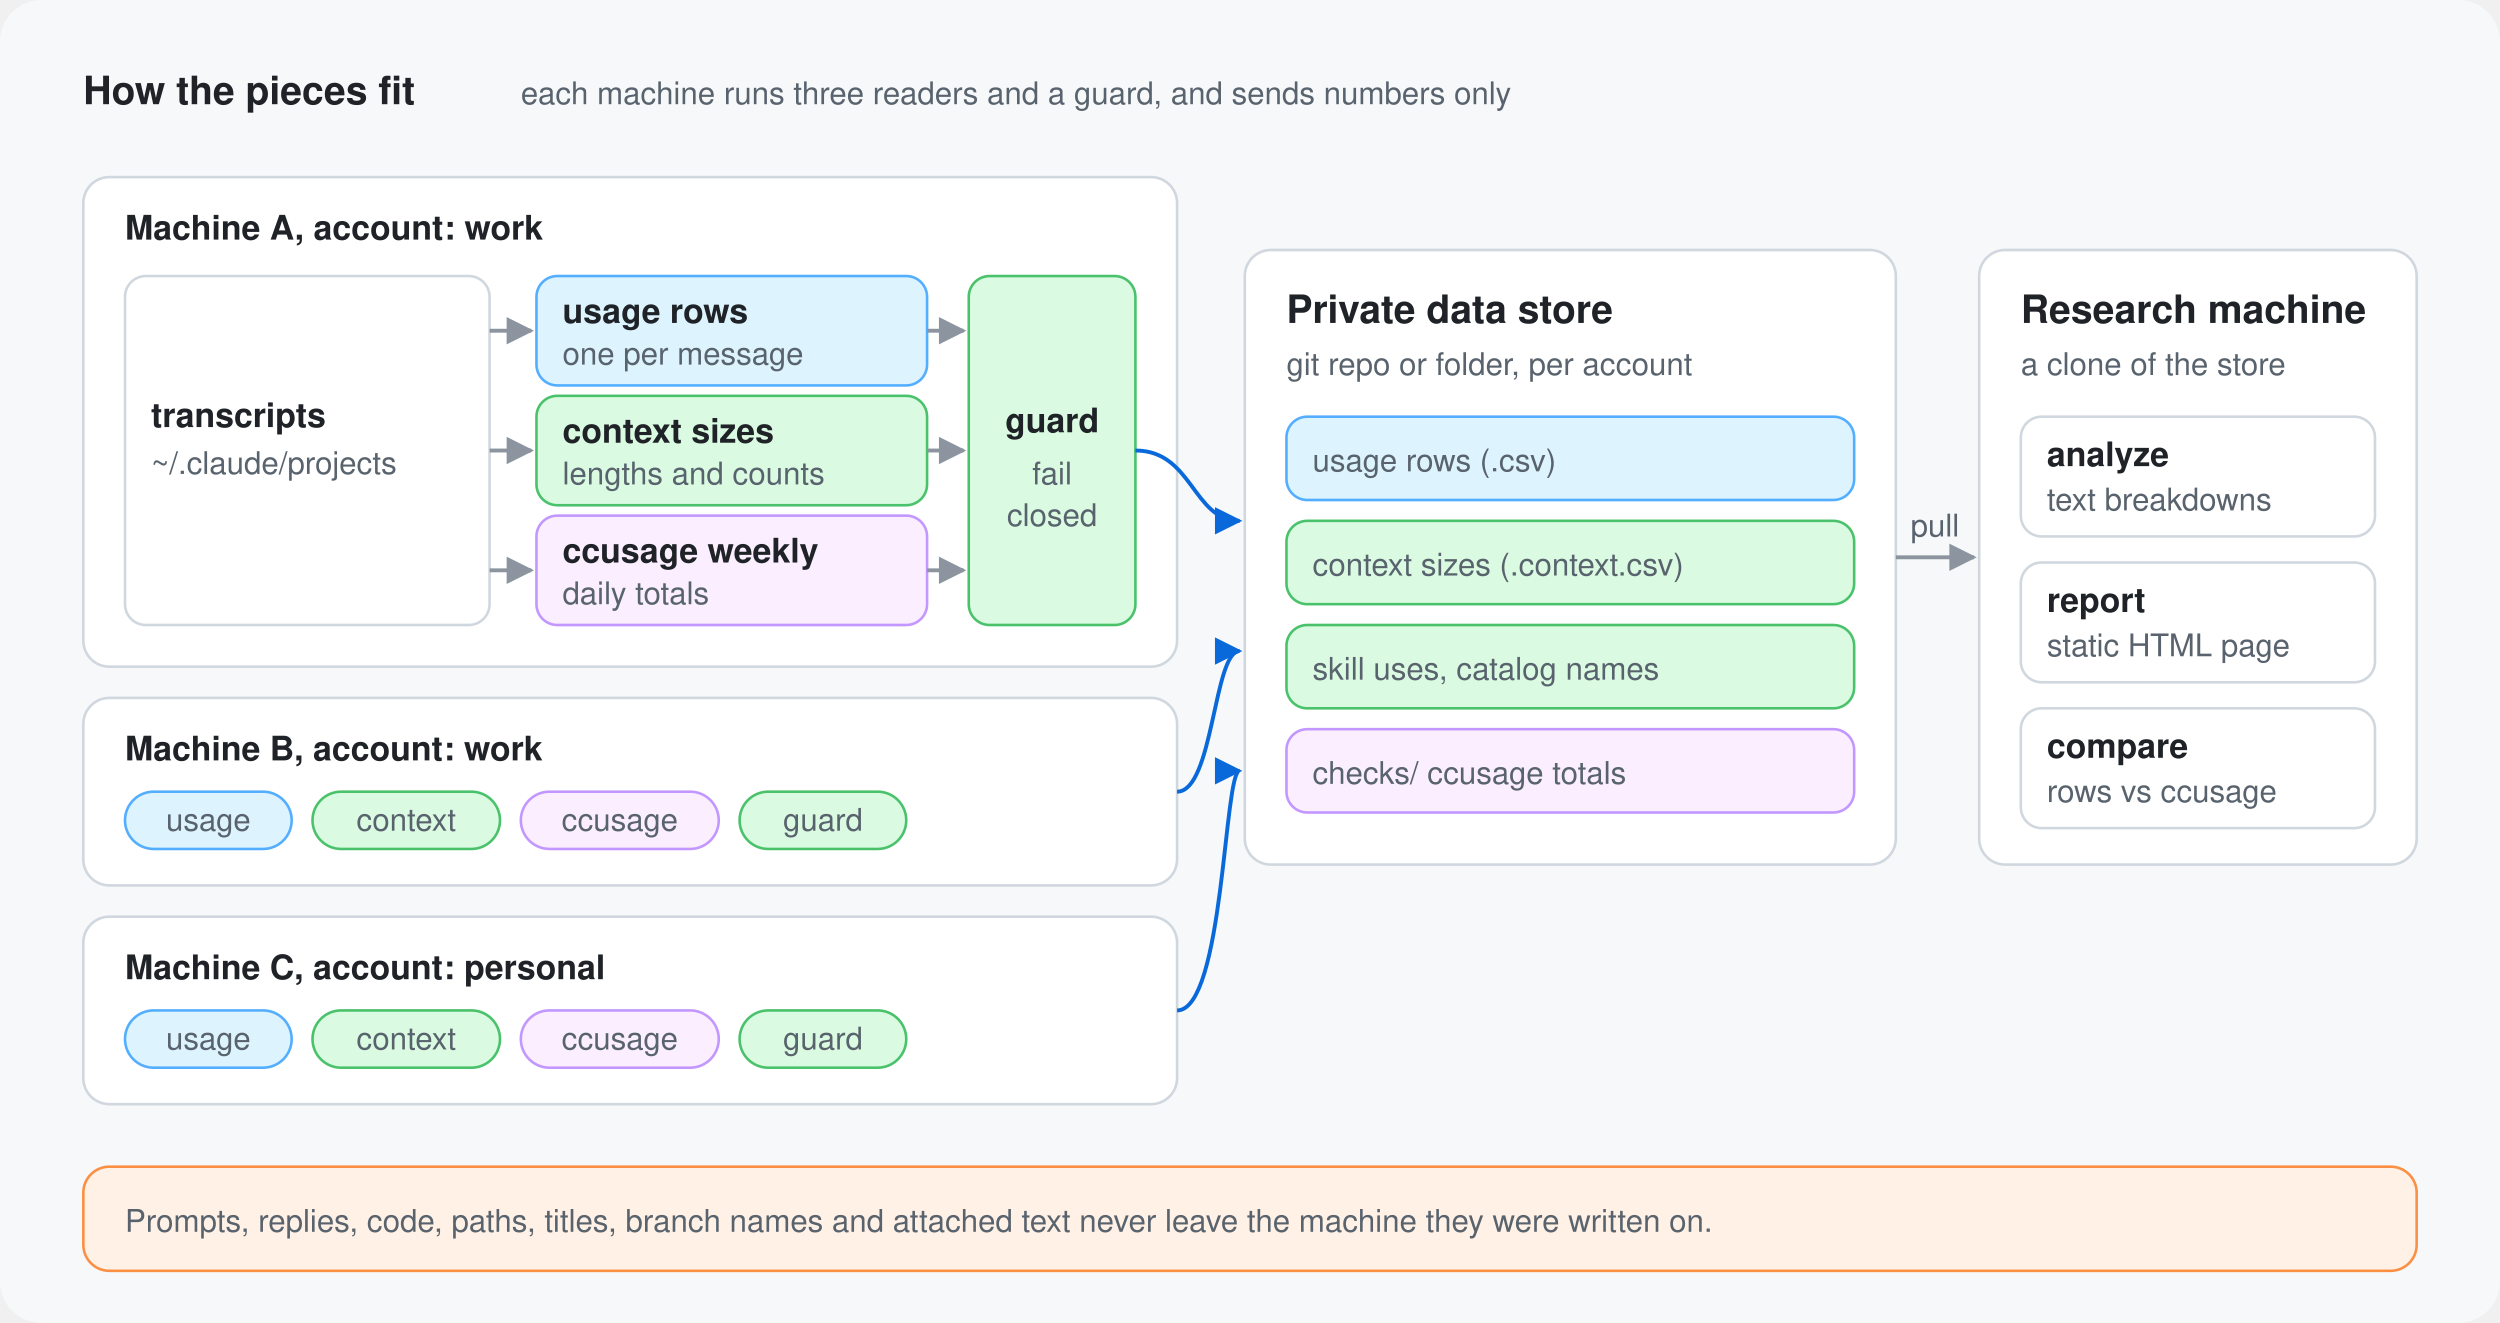
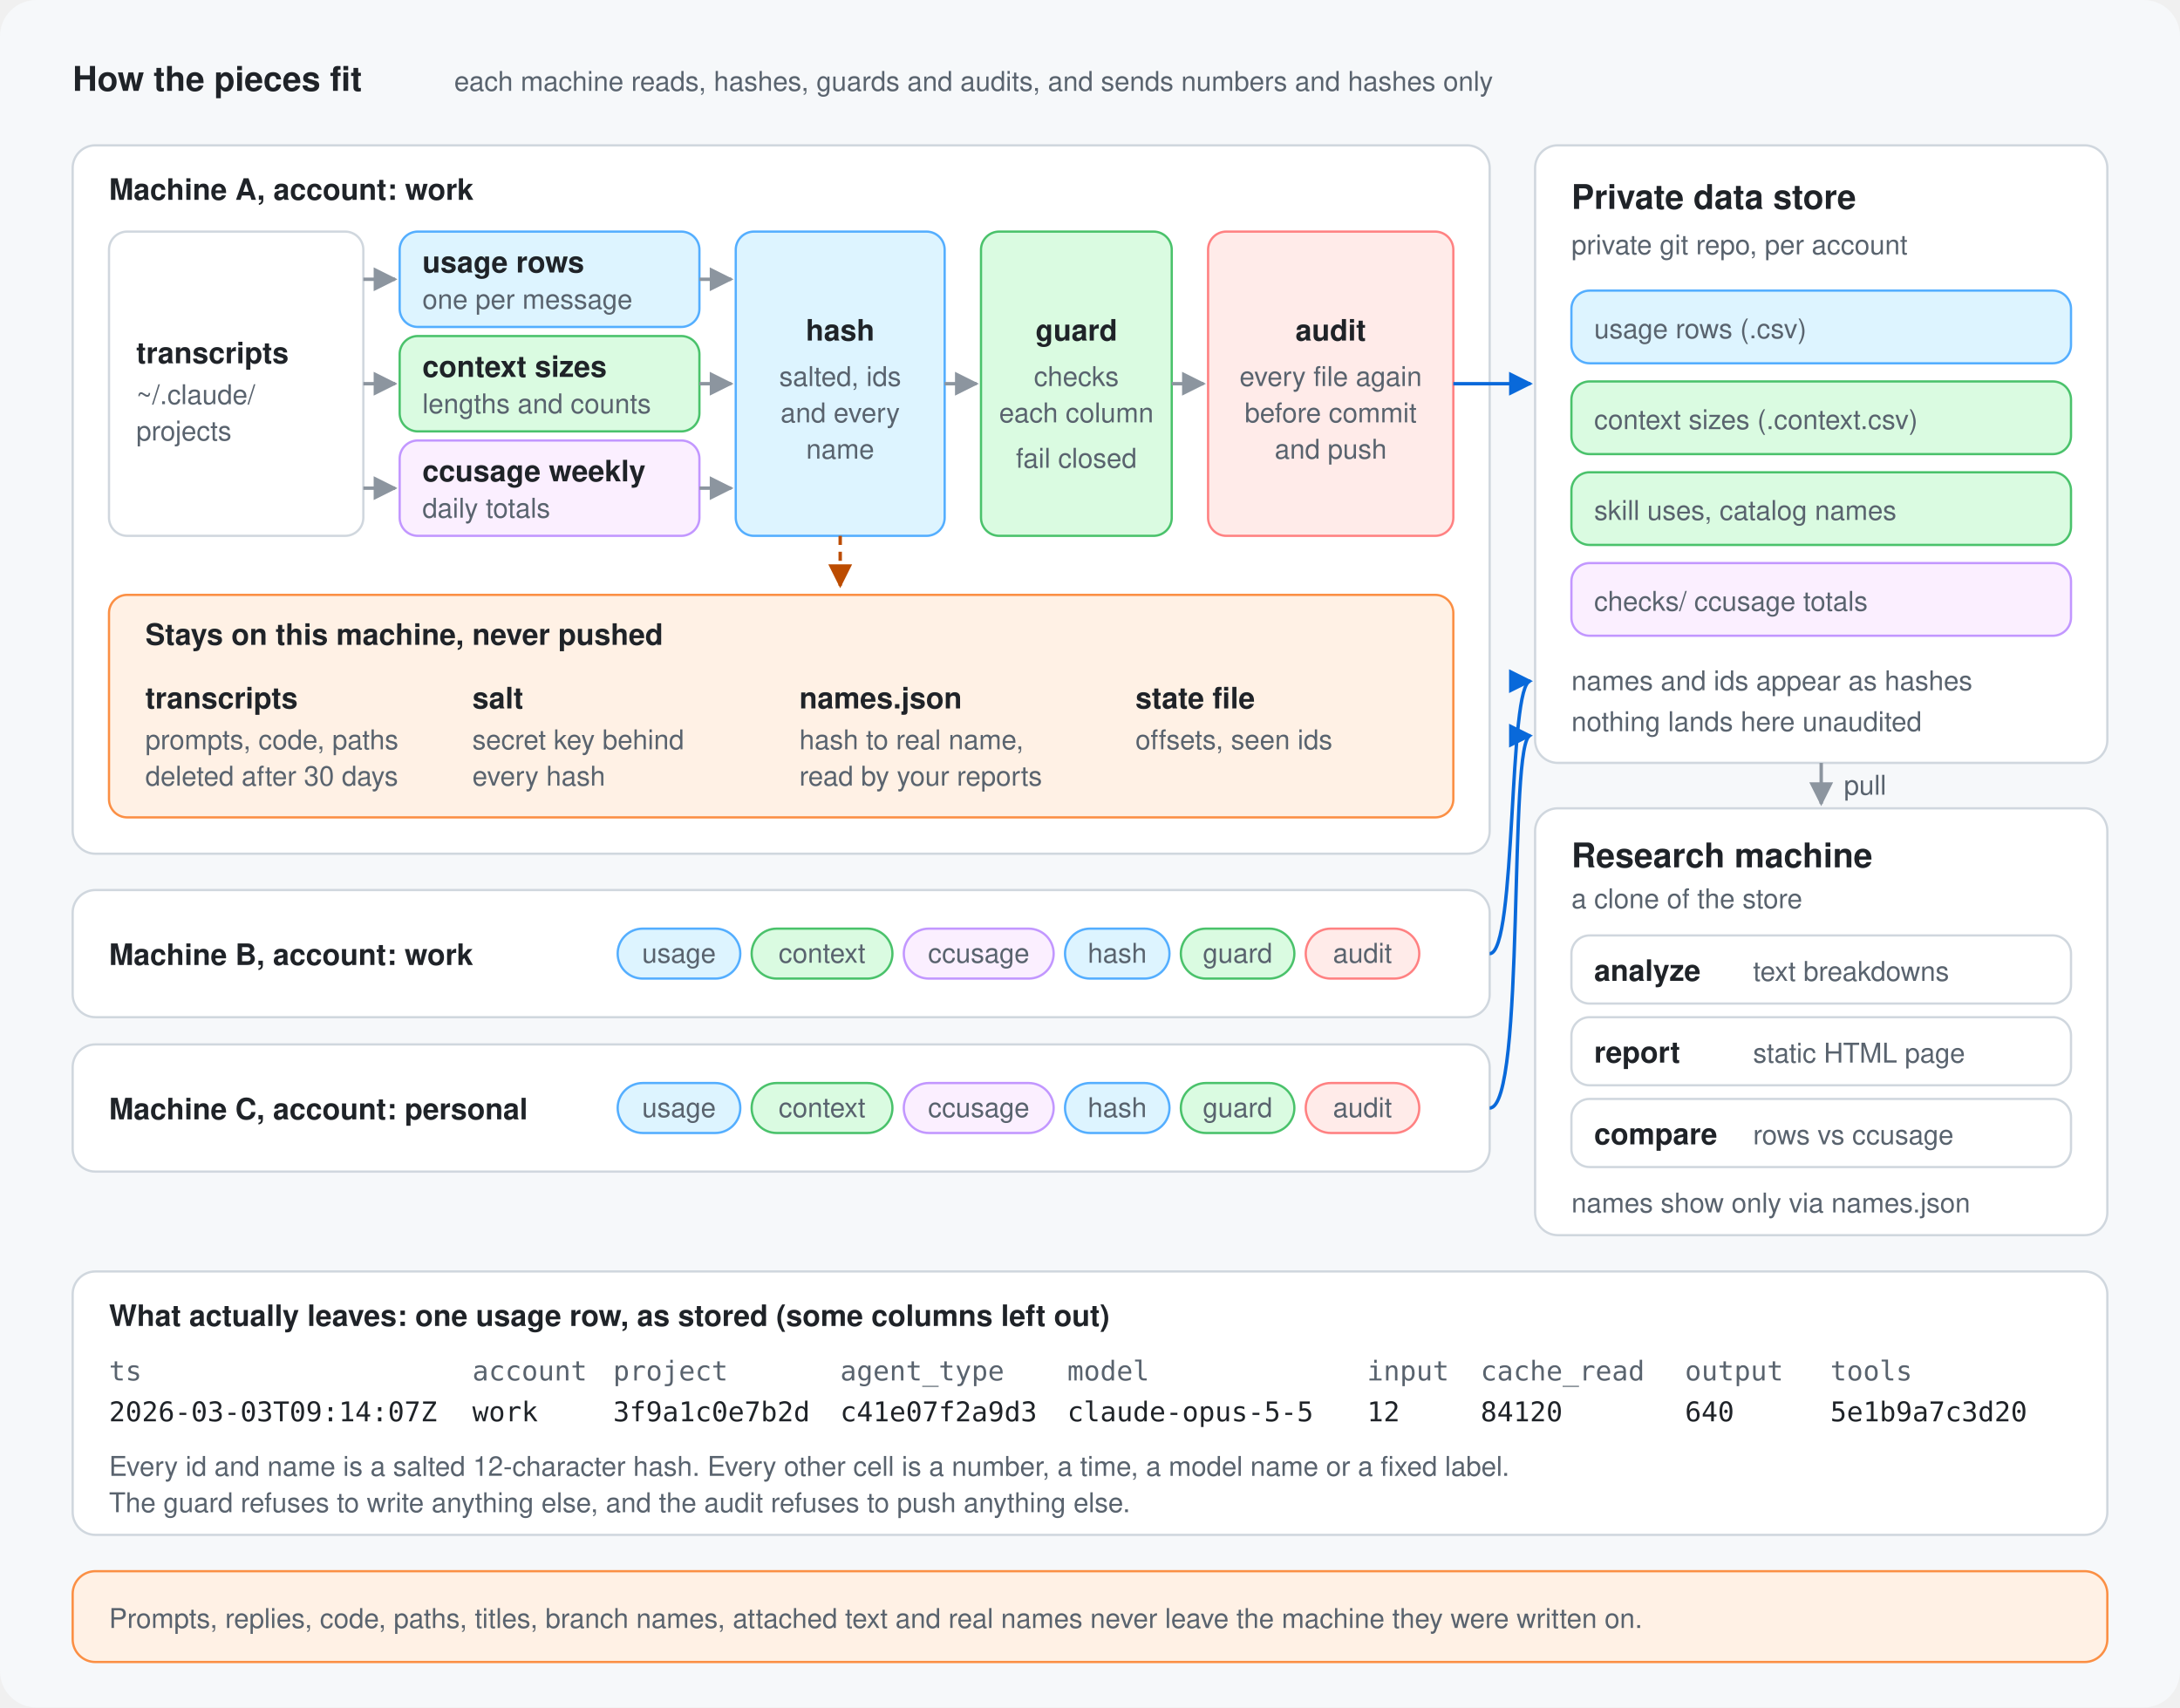
- <svg xmlns="http://www.w3.org/2000/svg" width="960" height="508" viewBox="0 0 960 508" role="img" aria-labelledby="title desc">
+ <svg xmlns="http://www.w3.org/2000/svg" width="960" height="752" viewBox="0 0 960 752" role="img" aria-labelledby="title desc">
  <style>
    .bg { fill: #f6f8fa; }
    .card { fill: #ffffff; stroke: #d0d7de; stroke-width: 1; }
    .blue { fill: #ddf4ff; stroke: #54aeff; stroke-width: 1; }
    .green { fill: #dafbe1; stroke: #4ac26b; stroke-width: 1; }
    .orange { fill: #fff1e5; stroke: #fb8f44; stroke-width: 1; }
    .purple { fill: #fbefff; stroke: #c297ff; stroke-width: 1; }
    .red { fill: #ffebe9; stroke: #ff8182; stroke-width: 1; }
    .ink { fill: #59636e; }
    text { fill: #1f2328; font-family: -apple-system, BlinkMacSystemFont, "Segoe UI", Helvetica, Arial, sans-serif; font-size: 13px; }
    .h { font-size: 15px; font-weight: 600; }
    .b { font-weight: 600; }
    .s { font-size: 12px; fill: #59636e; }
    .mono { font-family: ui-monospace, SFMono-Regular, Menlo, Consolas, monospace; }
+     .mono-s { font-family: ui-monospace, SFMono-Regular, Menlo, Consolas, monospace; font-size: 12px; fill: #59636e; }
+     .mono-v { font-family: ui-monospace, SFMono-Regular, Menlo, Consolas, monospace; font-size: 12px; }
+     .line-orange { stroke: #bc4c00; stroke-width: 1.5; fill: none; stroke-dasharray: 4 3; }
+     .a-orange { fill: #bc4c00; }
    .num { fill: #ffffff; font-size: 12px; font-weight: 600; }
    .line { stroke: #8c959f; stroke-width: 1.5; fill: none; }
    .line-blue { stroke: #0969da; stroke-width: 1.5; fill: none; }
    .line-purple { stroke: #8250df; stroke-width: 1.5; fill: none; stroke-dasharray: 5 4; }
    .line-red { stroke: #cf222e; stroke-width: 1.5; fill: none; stroke-dasharray: 5 4; }
    .a-grey { fill: #8c959f; }
    .a-blue { fill: #0969da; }
    .a-purple { fill: #8250df; }
    .a-red { fill: #cf222e; }
    .dot-blue { fill: #0969da; }
    .dot-green { fill: #1a7f37; }
    .dot-orange { fill: #bc4c00; }
    @media (prefers-color-scheme: dark) {
      .bg { fill: #0d1117; }
      .card { fill: #161b22; stroke: #30363d; }
      .blue { fill: #0f2140; stroke: #1f6feb; }
      .green { fill: #0f2a1a; stroke: #2ea043; }
      .orange { fill: #2b1a0c; stroke: #db6d28; }
      .purple { fill: #231a36; stroke: #8957e5; }
      .red { fill: #2d1214; stroke: #da3633; }
      .ink { fill: #9198a1; }
      text { fill: #e6edf3; }
      .s { fill: #9198a1; }
+       .mono-s { fill: #9198a1; }
+       .line-orange { stroke: #f0883e; }
+       .a-orange { fill: #f0883e; }
      .num { fill: #0d1117; }
      .line { stroke: #6e7681; }
      .line-blue { stroke: #4493f8; }
      .line-purple { stroke: #ab7df8; }
      .line-red { stroke: #f85149; }
      .a-grey { fill: #6e7681; }
      .a-blue { fill: #4493f8; }
      .a-purple { fill: #ab7df8; }
      .a-red { fill: #f85149; }
      .dot-blue { fill: #4493f8; }
      .dot-green { fill: #3fb950; }
      .dot-orange { fill: #f0883e; }
    }
  </style>
  <defs>
    <marker id="m-grey" viewBox="0 0 10 10" refX="9" refY="5" markerWidth="7" markerHeight="7" orient="auto-start-reverse">
      <path class="a-grey" d="M0,0 L10,5 L0,10 z" />
    </marker>
    <marker id="m-blue" viewBox="0 0 10 10" refX="9" refY="5" markerWidth="7" markerHeight="7" orient="auto-start-reverse">
      <path class="a-blue" d="M0,0 L10,5 L0,10 z" />
    </marker>
    <marker id="m-purple" viewBox="0 0 10 10" refX="9" refY="5" markerWidth="7" markerHeight="7" orient="auto-start-reverse">
      <path class="a-purple" d="M0,0 L10,5 L0,10 z" />
    </marker>
    <marker id="m-red" viewBox="0 0 10 10" refX="9" refY="5" markerWidth="7" markerHeight="7" orient="auto-start-reverse">
      <path class="a-red" d="M0,0 L10,5 L0,10 z" />
    </marker>
+     <marker id="m-orange" viewBox="0 0 10 10" refX="9" refY="5" markerWidth="7" markerHeight="7" orient="auto-start-reverse">
+       <path class="a-orange" d="M0,0 L10,5 L0,10 z" />
+     </marker>
  </defs>
-   <rect class="bg" x="0" y="0" width="960" height="508" rx="16" />
+   <rect class="bg" x="0" y="0" width="960" height="752" rx="16" />
  <text x="32" y="40" class="h">How the pieces fit</text>
-   <text x="200" y="40" class="s">each machine runs three readers and a guard, and sends numbers only</text>
-   <rect class="card" x="32" y="68" width="420" height="188" rx="10" />
-   <text x="48" y="92" class="b">Machine A, account: work</text>
-   <rect class="card" x="48" y="106" width="140" height="134" rx="8" />
-   <text x="58" y="164" class="b">transcripts</text>
-   <text x="58" y="182" class="s">~/.claude/projects</text>
-   <path class="line" d="M188,127 L204,127" marker-end="url(#m-grey)" />
-   <rect class="blue" x="206" y="106" width="150" height="42" rx="8" />
-   <text x="216" y="124" class="b">usage rows</text>
-   <text x="216" y="140" class="s">one per message</text>
-   <path class="line" d="M356,127 L370,127" marker-end="url(#m-grey)" />
-   <path class="line" d="M188,173 L204,173" marker-end="url(#m-grey)" />
-   <rect class="green" x="206" y="152" width="150" height="42" rx="8" />
-   <text x="216" y="170" class="b">context sizes</text>
-   <text x="216" y="186" class="s">lengths and counts</text>
-   <path class="line" d="M356,173 L370,173" marker-end="url(#m-grey)" />
-   <path class="line" d="M188,219 L204,219" marker-end="url(#m-grey)" />
-   <rect class="purple" x="206" y="198" width="150" height="42" rx="8" />
-   <text x="216" y="216" class="b">ccusage weekly</text>
-   <text x="216" y="232" class="s">daily totals</text>
-   <path class="line" d="M356,219 L370,219" marker-end="url(#m-grey)" />
-   <rect class="green" x="372" y="106" width="64" height="134" rx="8" />
-   <text x="404" y="166" class="b" text-anchor="middle">guard</text>
-   <text x="404" y="186" class="s" text-anchor="middle">fail</text>
-   <text x="404" y="202" class="s" text-anchor="middle">closed</text>
-   <rect class="card" x="32" y="268" width="420" height="72" rx="10" />
-   <text x="48" y="292" class="b">Machine B, account: work</text>
-   <rect class="blue" x="48" y="304" width="64" height="22" rx="11" />
-   <text x="80" y="319" class="s" text-anchor="middle">usage</text>
-   <rect class="green" x="120" y="304" width="72" height="22" rx="11" />
-   <text x="156" y="319" class="s" text-anchor="middle">context</text>
-   <rect class="purple" x="200" y="304" width="76" height="22" rx="11" />
-   <text x="238" y="319" class="s" text-anchor="middle">ccusage</text>
-   <rect class="green" x="284" y="304" width="64" height="22" rx="11" />
-   <text x="316" y="319" class="s" text-anchor="middle">guard</text>
-   <rect class="card" x="32" y="352" width="420" height="72" rx="10" />
-   <text x="48" y="376" class="b">Machine C, account: personal</text>
-   <rect class="blue" x="48" y="388" width="64" height="22" rx="11" />
-   <text x="80" y="403" class="s" text-anchor="middle">usage</text>
-   <rect class="green" x="120" y="388" width="72" height="22" rx="11" />
-   <text x="156" y="403" class="s" text-anchor="middle">context</text>
-   <rect class="purple" x="200" y="388" width="76" height="22" rx="11" />
-   <text x="238" y="403" class="s" text-anchor="middle">ccusage</text>
-   <rect class="green" x="284" y="388" width="64" height="22" rx="11" />
-   <text x="316" y="403" class="s" text-anchor="middle">guard</text>
-   <path class="line-blue" d="M436,173 C458,173 458,200 476,200" marker-end="url(#m-blue)" />
-   <path class="line-blue" d="M452,304 C466,304 466,250 476,250" marker-end="url(#m-blue)" />
-   <path class="line-blue" d="M452,388 C470,388 470,296 476,296" marker-end="url(#m-blue)" />
-   <rect class="card" x="478" y="96" width="250" height="236" rx="10" />
-   <text x="494" y="124" class="h">Private data store</text>
-   <text x="494" y="144" class="s">git repo or folder, per account</text>
-   <rect class="blue" x="494" y="160" width="218" height="32" rx="8" />
-   <text x="504" y="181" class="s">usage rows (.csv)</text>
-   <rect class="green" x="494" y="200" width="218" height="32" rx="8" />
-   <text x="504" y="221" class="s">context sizes (.context.csv)</text>
-   <rect class="green" x="494" y="240" width="218" height="32" rx="8" />
-   <text x="504" y="261" class="s">skill uses, catalog names</text>
-   <rect class="purple" x="494" y="280" width="218" height="32" rx="8" />
-   <text x="504" y="301" class="s">checks/  ccusage totals</text>
-   <path class="line" d="M728,214 L758,214" marker-end="url(#m-grey)" />
-   <text x="743" y="206" class="s" text-anchor="middle">pull</text>
-   <rect class="card" x="760" y="96" width="168" height="236" rx="10" />
-   <text x="776" y="124" class="h">Research machine</text>
-   <text x="776" y="144" class="s">a clone of the store</text>
-   <rect class="card" x="776" y="160" width="136" height="46" rx="8" />
-   <text x="786" y="179" class="b">analyze</text>
-   <text x="786" y="196" class="s">text breakdowns</text>
-   <rect class="card" x="776" y="216" width="136" height="46" rx="8" />
-   <text x="786" y="235" class="b">report</text>
-   <text x="786" y="252" class="s">static HTML page</text>
-   <rect class="card" x="776" y="272" width="136" height="46" rx="8" />
-   <text x="786" y="291" class="b">compare</text>
-   <text x="786" y="308" class="s">rows vs ccusage</text>
-   <rect class="orange" x="32" y="448" width="896" height="40" rx="10" />
-   <text x="48" y="473" class="s">Prompts, replies, code, paths, titles, branch names and attached text never leave the machine they were written on.</text>
+   <text x="200" y="40" class="s">each machine reads, hashes, guards and audits, and sends numbers and hashes only</text>
+   <rect class="card" x="32" y="64" width="624" height="312" rx="10" />
+   <text x="48" y="88" class="b">Machine A, account: work</text>
+   <rect class="card" x="48" y="102" width="112" height="134" rx="8" />
+   <text x="60" y="160" class="b">transcripts</text>
+   <text x="60" y="178" class="s">~/.claude/</text>
+   <text x="60" y="194" class="s">projects</text>
+   <path class="line" d="M160,123 L174,123" marker-end="url(#m-grey)" />
+   <rect class="blue" x="176" y="102" width="132" height="42" rx="8" />
+   <text x="186" y="120" class="b">usage rows</text>
+   <text x="186" y="136" class="s">one per message</text>
+   <path class="line" d="M308,123 L322,123" marker-end="url(#m-grey)" />
+   <path class="line" d="M160,169 L174,169" marker-end="url(#m-grey)" />
+   <rect class="green" x="176" y="148" width="132" height="42" rx="8" />
+   <text x="186" y="166" class="b">context sizes</text>
+   <text x="186" y="182" class="s">lengths and counts</text>
+   <path class="line" d="M308,169 L322,169" marker-end="url(#m-grey)" />
+   <path class="line" d="M160,215 L174,215" marker-end="url(#m-grey)" />
+   <rect class="purple" x="176" y="194" width="132" height="42" rx="8" />
+   <text x="186" y="212" class="b">ccusage weekly</text>
+   <text x="186" y="228" class="s">daily totals</text>
+   <path class="line" d="M308,215 L322,215" marker-end="url(#m-grey)" />
+   <rect class="blue" x="324" y="102" width="92" height="134" rx="8" />
+   <text x="370" y="150" class="b" text-anchor="middle">hash</text>
+   <text x="370" y="170" class="s" text-anchor="middle">salted, ids</text>
+   <text x="370" y="186" class="s" text-anchor="middle">and every</text>
+   <text x="370" y="202" class="s" text-anchor="middle">name</text>
+   <path class="line" d="M416,169 L430,169" marker-end="url(#m-grey)" />
+   <rect class="green" x="432" y="102" width="84" height="134" rx="8" />
+   <text x="474" y="150" class="b" text-anchor="middle">guard</text>
+   <text x="474" y="170" class="s" text-anchor="middle">checks</text>
+   <text x="474" y="186" class="s" text-anchor="middle">each column</text>
+   <text x="474" y="206" class="s" text-anchor="middle">fail closed</text>
+   <path class="line" d="M516,169 L530,169" marker-end="url(#m-grey)" />
+   <rect class="red" x="532" y="102" width="108" height="134" rx="8" />
+   <text x="586" y="150" class="b" text-anchor="middle">audit</text>
+   <text x="586" y="170" class="s" text-anchor="middle">every file again</text>
+   <text x="586" y="186" class="s" text-anchor="middle">before commit</text>
+   <text x="586" y="202" class="s" text-anchor="middle">and push</text>
+   <path class="line-orange" d="M370,236 L370,258" marker-end="url(#m-orange)" />
+   <rect class="orange" x="48" y="262" width="592" height="98" rx="8" />
+   <text x="64" y="284" class="b">Stays on this machine, never pushed</text>
+   <text x="64" y="312" class="b">transcripts</text>
+   <text x="64" y="330" class="s">prompts, code, paths</text>
+   <text x="64" y="346" class="s">deleted after 30 days</text>
+   <text x="208" y="312" class="b">salt</text>
+   <text x="208" y="330" class="s">secret key behind</text>
+   <text x="208" y="346" class="s">every hash</text>
+   <text x="352" y="312" class="b">names.json</text>
+   <text x="352" y="330" class="s">hash to real name,</text>
+   <text x="352" y="346" class="s">read by your reports</text>
+   <text x="500" y="312" class="b">state file</text>
+   <text x="500" y="330" class="s">offsets, seen ids</text>
+   <rect class="card" x="32" y="392" width="624" height="56" rx="10" />
+   <text x="48" y="425" class="b">Machine B, account: work</text>
+   <rect class="blue" x="272" y="409" width="54" height="22" rx="11" />
+   <text x="299" y="424" class="s" text-anchor="middle">usage</text>
+   <rect class="green" x="331" y="409" width="62" height="22" rx="11" />
+   <text x="362" y="424" class="s" text-anchor="middle">context</text>
+   <rect class="purple" x="398" y="409" width="66" height="22" rx="11" />
+   <text x="431" y="424" class="s" text-anchor="middle">ccusage</text>
+   <rect class="blue" x="469" y="409" width="46" height="22" rx="11" />
+   <text x="492" y="424" class="s" text-anchor="middle">hash</text>
+   <rect class="green" x="520" y="409" width="50" height="22" rx="11" />
+   <text x="545" y="424" class="s" text-anchor="middle">guard</text>
+   <rect class="red" x="575" y="409" width="50" height="22" rx="11" />
+   <text x="600" y="424" class="s" text-anchor="middle">audit</text>
+   <rect class="card" x="32" y="460" width="624" height="56" rx="10" />
+   <text x="48" y="493" class="b">Machine C, account: personal</text>
+   <rect class="blue" x="272" y="477" width="54" height="22" rx="11" />
+   <text x="299" y="492" class="s" text-anchor="middle">usage</text>
+   <rect class="green" x="331" y="477" width="62" height="22" rx="11" />
+   <text x="362" y="492" class="s" text-anchor="middle">context</text>
+   <rect class="purple" x="398" y="477" width="66" height="22" rx="11" />
+   <text x="431" y="492" class="s" text-anchor="middle">ccusage</text>
+   <rect class="blue" x="469" y="477" width="46" height="22" rx="11" />
+   <text x="492" y="492" class="s" text-anchor="middle">hash</text>
+   <rect class="green" x="520" y="477" width="50" height="22" rx="11" />
+   <text x="545" y="492" class="s" text-anchor="middle">guard</text>
+   <rect class="red" x="575" y="477" width="50" height="22" rx="11" />
+   <text x="600" y="492" class="s" text-anchor="middle">audit</text>
+   <path class="line-blue" d="M640,169 L674,169" marker-end="url(#m-blue)" />
+   <path class="line-blue" d="M656,420 C668,420 664,300 674,300" marker-end="url(#m-blue)" />
+   <path class="line-blue" d="M656,488 C672,488 664,324 674,324" marker-end="url(#m-blue)" />
+   <rect class="card" x="676" y="64" width="252" height="272" rx="10" />
+   <text x="692" y="92" class="h">Private data store</text>
+   <text x="692" y="112" class="s">private git repo, per account</text>
+   <rect class="blue" x="692" y="128" width="220" height="32" rx="8" />
+   <text x="702" y="149" class="s">usage rows (.csv)</text>
+   <rect class="green" x="692" y="168" width="220" height="32" rx="8" />
+   <text x="702" y="189" class="s">context sizes (.context.csv)</text>
+   <rect class="green" x="692" y="208" width="220" height="32" rx="8" />
+   <text x="702" y="229" class="s">skill uses, catalog names</text>
+   <rect class="purple" x="692" y="248" width="220" height="32" rx="8" />
+   <text x="702" y="269" class="s">checks/  ccusage totals</text>
+   <text x="692" y="304" class="s">names and ids appear as hashes</text>
+   <text x="692" y="322" class="s">nothing lands here unaudited</text>
+   <path class="line" d="M802,336 L802,354" marker-end="url(#m-grey)" />
+   <text x="812" y="350" class="s">pull</text>
+   <rect class="card" x="676" y="356" width="252" height="188" rx="10" />
+   <text x="692" y="382" class="h">Research machine</text>
+   <text x="692" y="400" class="s">a clone of the store</text>
+   <rect class="card" x="692" y="412" width="220" height="30" rx="8" />
+   <text x="702" y="432" class="b">analyze</text>
+   <text x="772" y="432" class="s">text breakdowns</text>
+   <rect class="card" x="692" y="448" width="220" height="30" rx="8" />
+   <text x="702" y="468" class="b">report</text>
+   <text x="772" y="468" class="s">static HTML page</text>
+   <rect class="card" x="692" y="484" width="220" height="30" rx="8" />
+   <text x="702" y="504" class="b">compare</text>
+   <text x="772" y="504" class="s">rows vs ccusage</text>
+   <text x="692" y="534" class="s">names show only via names.json</text>
+   <rect class="card" x="32" y="560" width="896" height="116" rx="10" />
+   <text x="48" y="584" class="b">What actually leaves: one usage row, as stored (some columns left out)</text>
+   <text y="608" class="mono-s">
+     <tspan x="48">ts</tspan>
+     <tspan x="208">account</tspan>
+     <tspan x="270">project</tspan>
+     <tspan x="370">agent_type</tspan>
+     <tspan x="470">model</tspan>
+     <tspan x="602">input</tspan>
+     <tspan x="652">cache_read</tspan>
+     <tspan x="742">output</tspan>
+     <tspan x="806">tools</tspan>
+   </text>
+   <text y="626" class="mono-v">
+     <tspan x="48">2026-03-03T09:14:07Z</tspan>
+     <tspan x="208">work</tspan>
+     <tspan x="270">3f9a1c0e7b2d</tspan>
+     <tspan x="370">c41e07f2a9d3</tspan>
+     <tspan x="470">claude-opus-5-5</tspan>
+     <tspan x="602">12</tspan>
+     <tspan x="652">84120</tspan>
+     <tspan x="742">640</tspan>
+     <tspan x="806">5e1b9a7c3d20</tspan>
+   </text>
+   <text x="48" y="650" class="s">Every id and name is a salted 12-character hash. Every other cell is a number, a time, a model name or a fixed label.</text>
+   <text x="48" y="666" class="s">The guard refuses to write anything else, and the audit refuses to push anything else.</text>
+   <rect class="orange" x="32" y="692" width="896" height="40" rx="10" />
+   <text x="48" y="717" class="s">Prompts, replies, code, paths, titles, branch names, attached text and real names never leave the machine they were written on.</text>
</svg>
